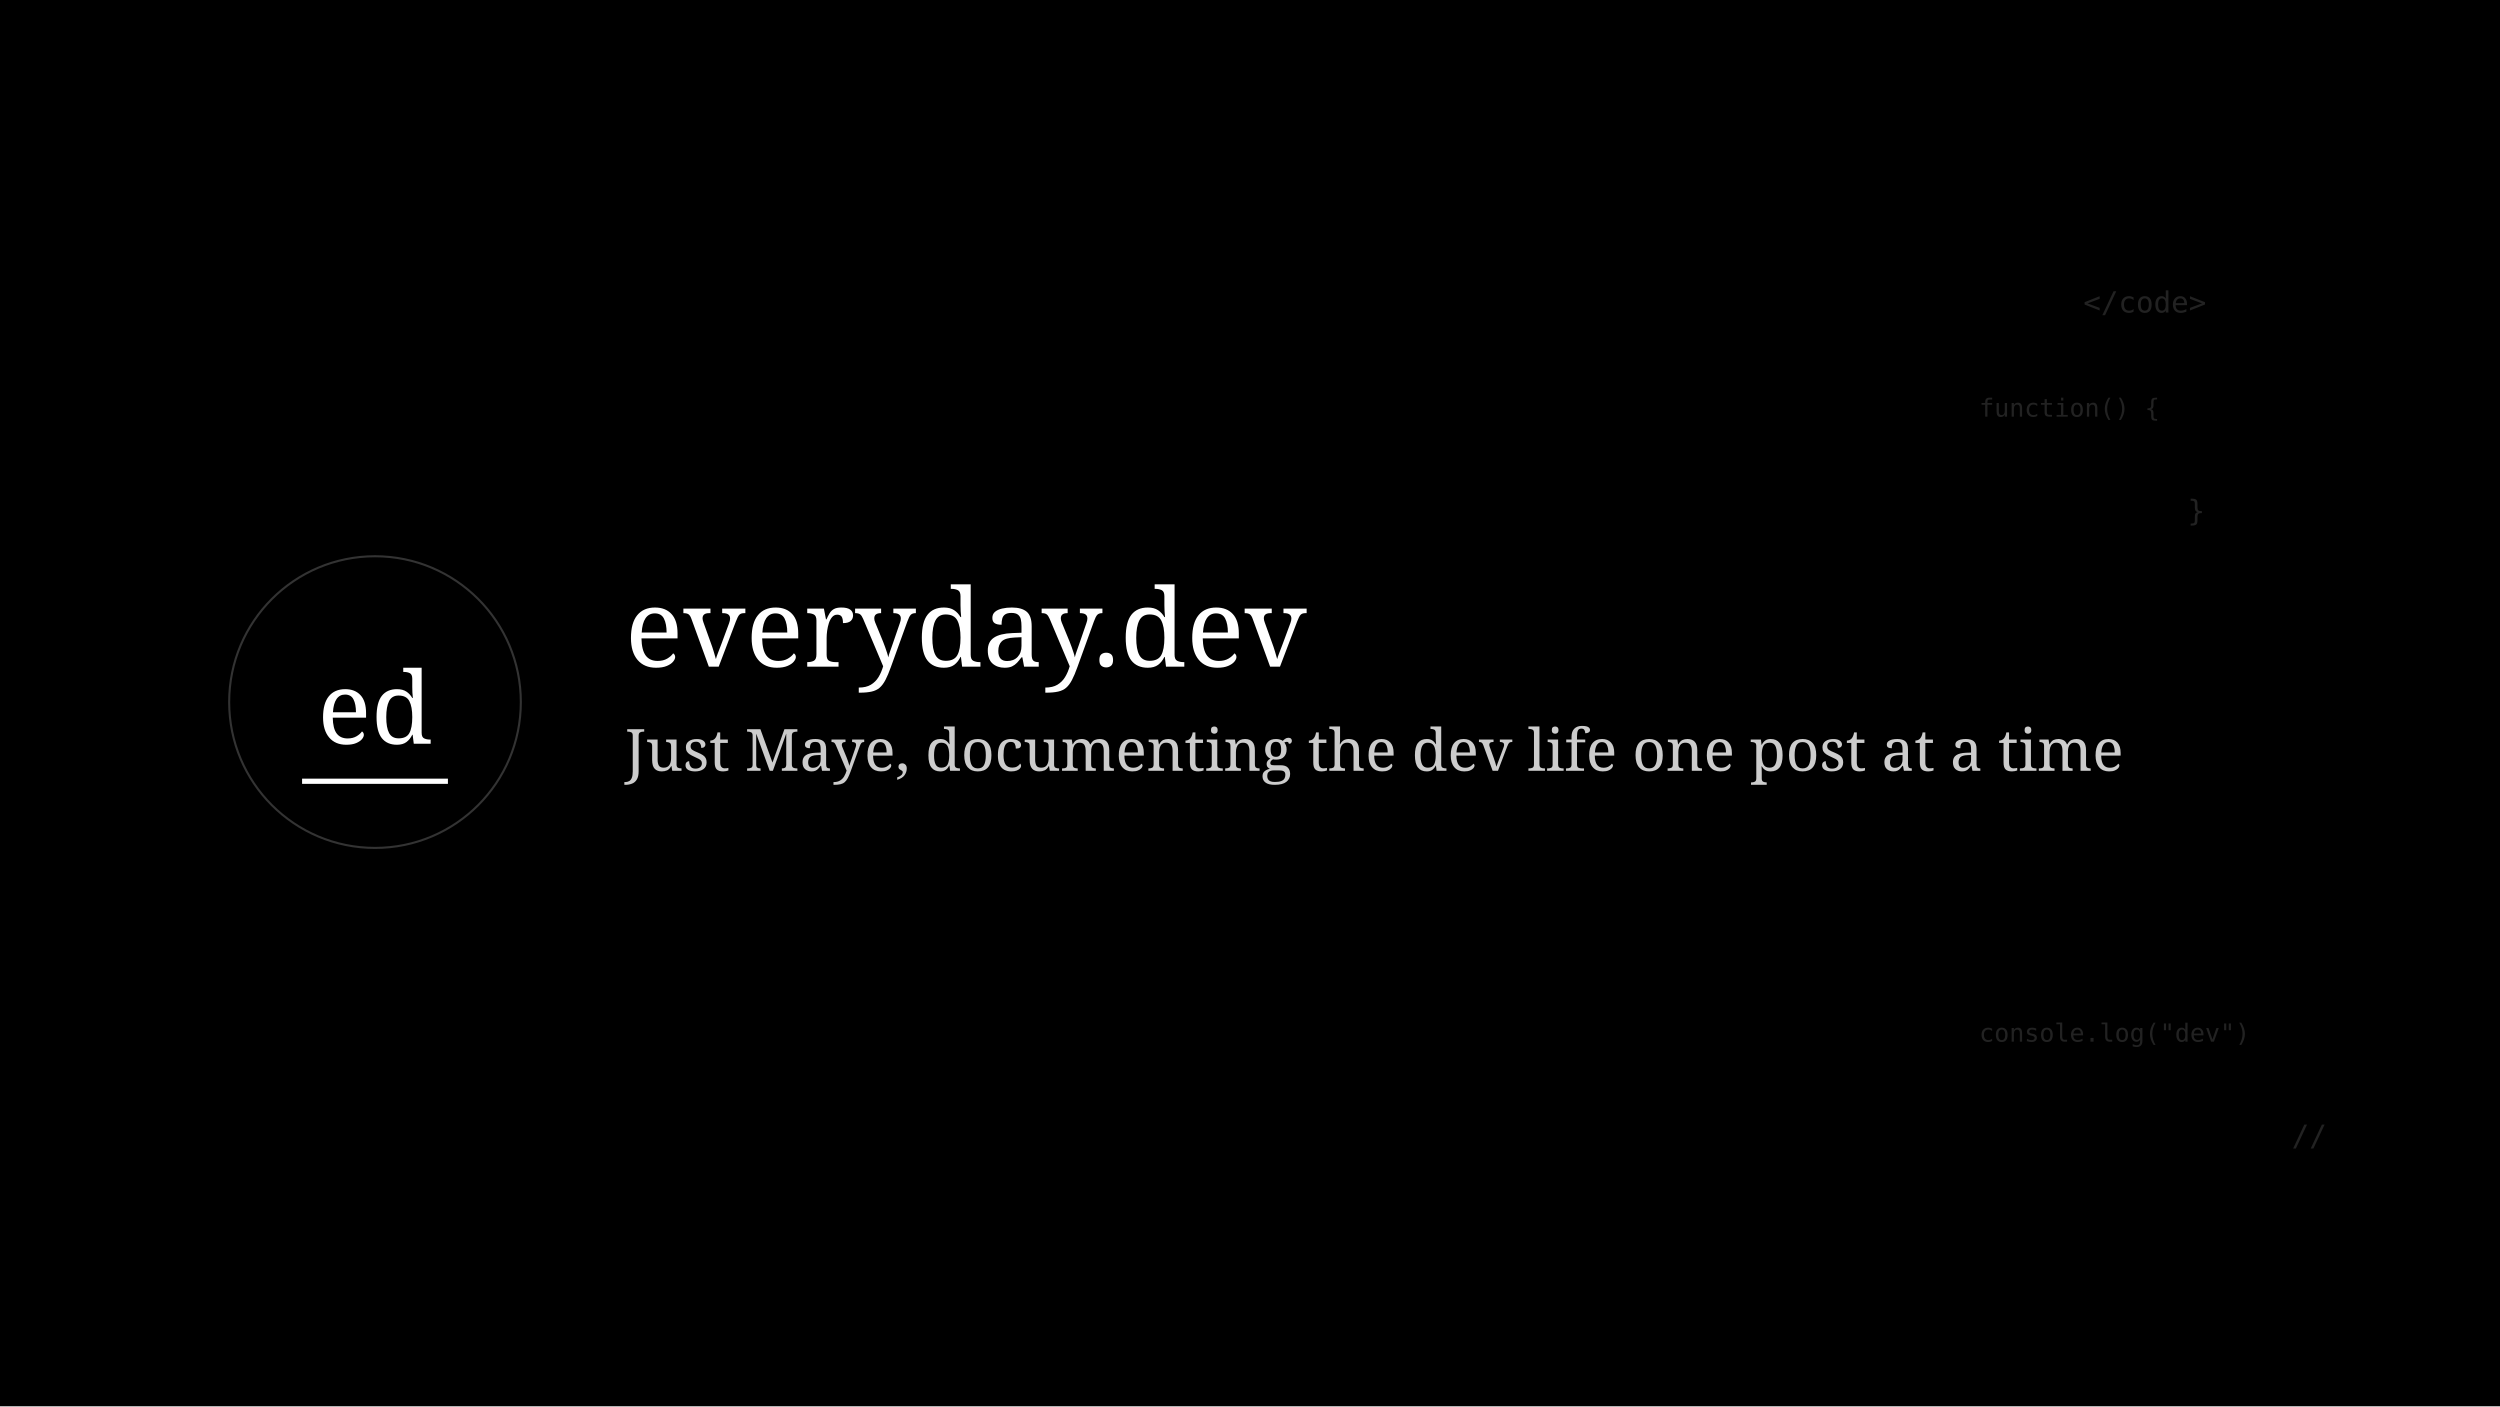
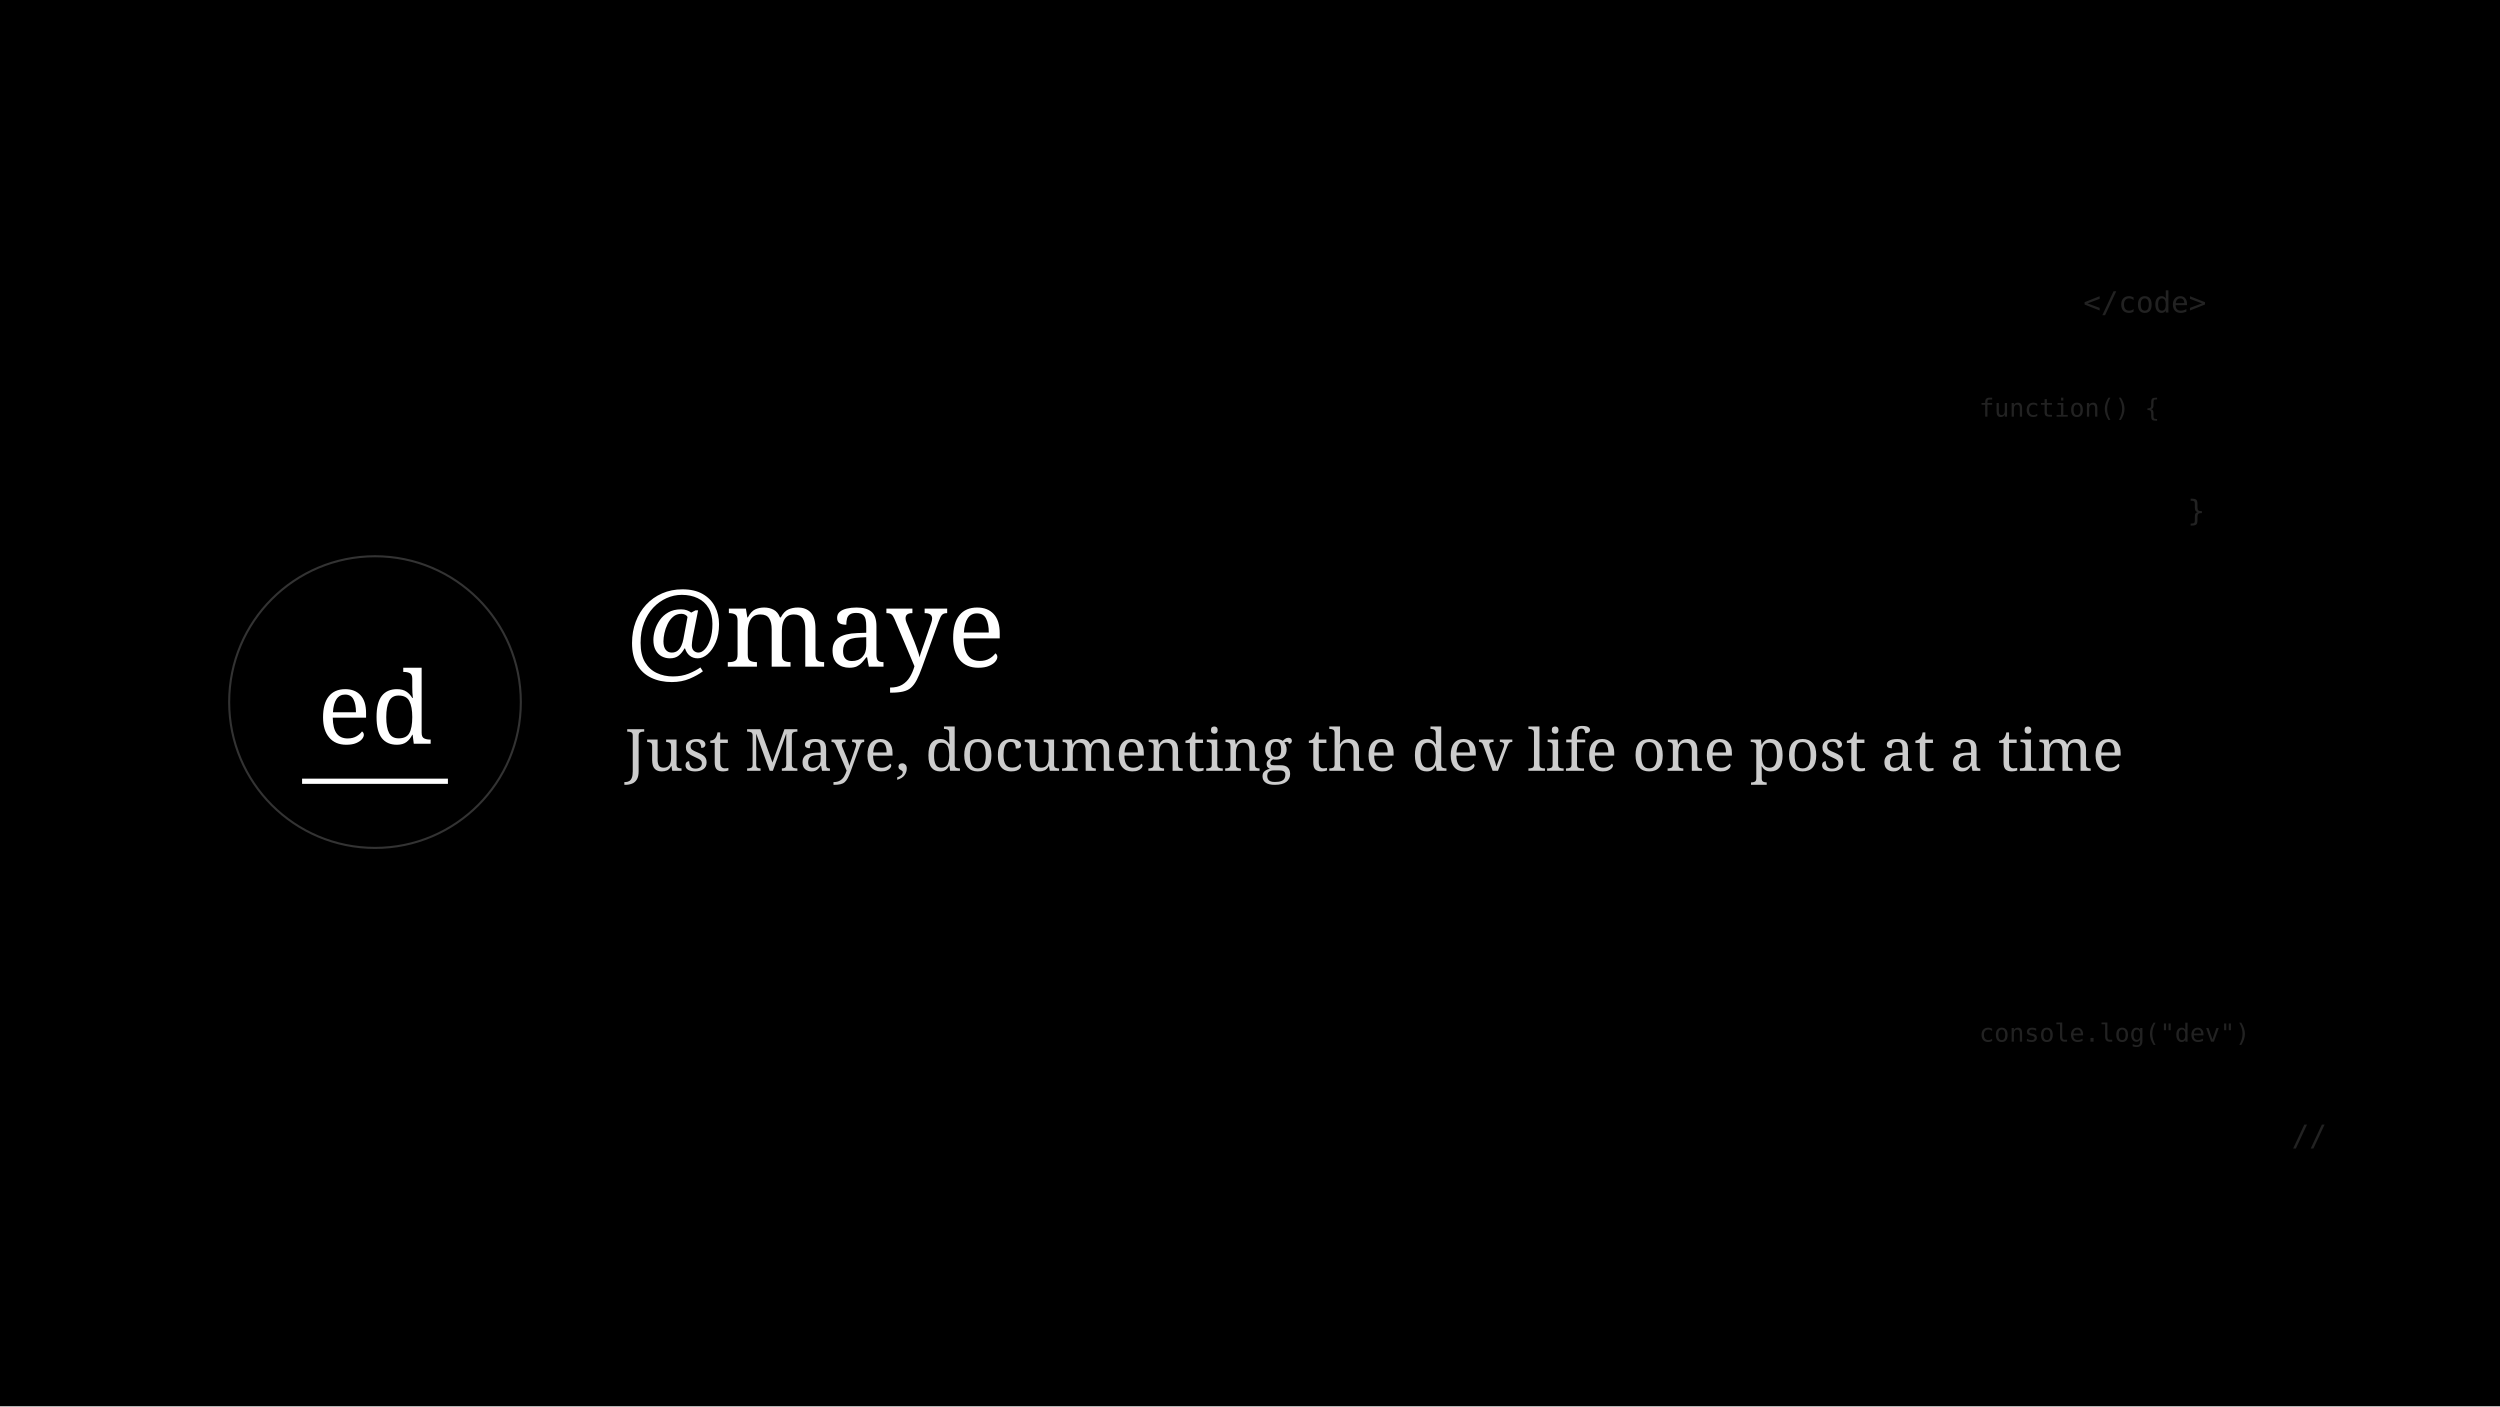
<svg xmlns="http://www.w3.org/2000/svg" width="1200" height="675" viewBox="0 0 1200 675">
  <rect width="1200" height="675" fill="#000000" />
  <circle cx="180" cy="337" r="70" fill="#000000" stroke="#333333" stroke-width="1" />
  <text x="180" y="357" text-anchor="middle" fill="#ffffff" font-family="Georgia, serif" font-size="48" font-weight="400">ed</text>
  <line x1="145" y1="375" x2="215" y2="375" stroke="#ffffff" stroke-width="2.5" />
-   <text x="300" y="320" fill="#ffffff" font-family="Georgia, serif" font-size="52" font-weight="400">everyday.dev</text>
+   <text x="300" y="320" fill="#ffffff" font-family="Georgia, serif" font-size="52" font-weight="400">@maye</text>
  <text x="300" y="370" fill="#cccccc" font-family="Georgia, serif" font-size="28" font-weight="300">Just Maye, documenting the dev life one post at a time</text>
  <text x="1000" y="150" fill="#222222" font-family="Monaco, monospace" font-size="14">&lt;/code&gt;</text>
  <text x="950" y="200" fill="#222222" font-family="Monaco, monospace" font-size="12">function() {</text>
  <text x="1050" y="250" fill="#222222" font-family="Monaco, monospace" font-size="14">}</text>
  <text x="950" y="500" fill="#222222" font-family="Monaco, monospace" font-size="12">console.log("dev")</text>
  <text x="1100" y="550" fill="#222222" font-family="Monaco, monospace" font-size="14">//</text>
</svg>
